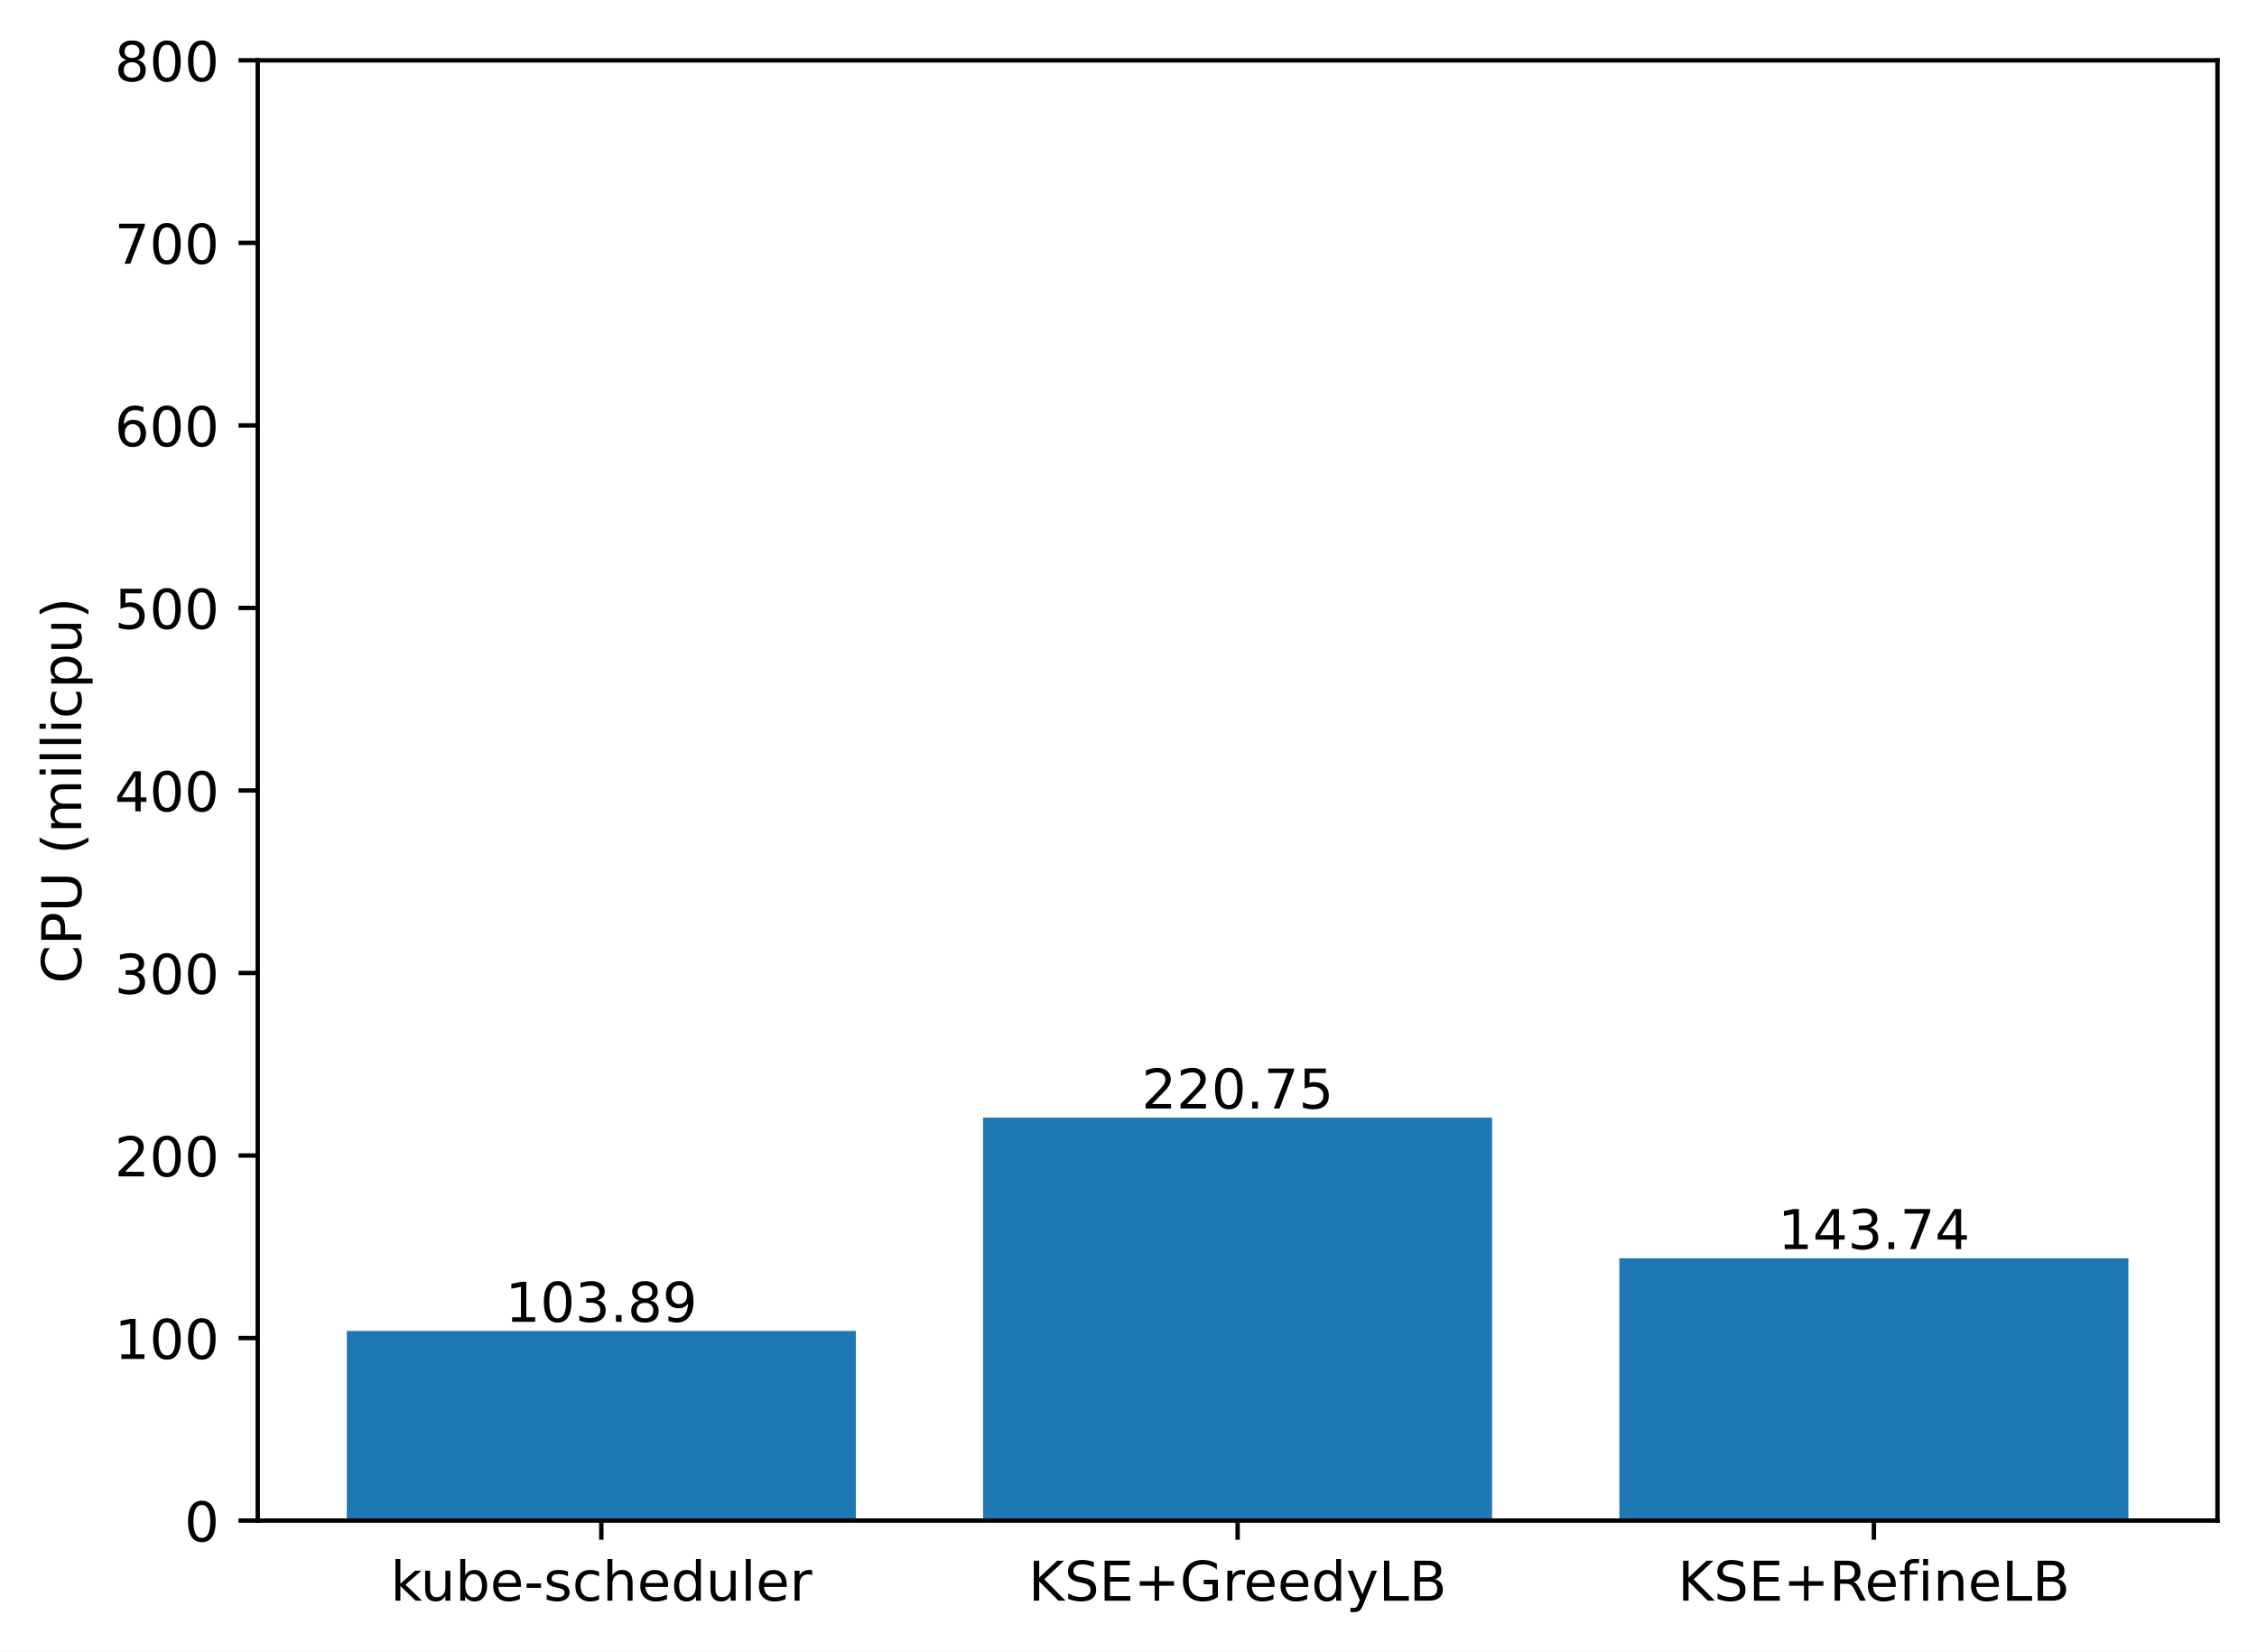
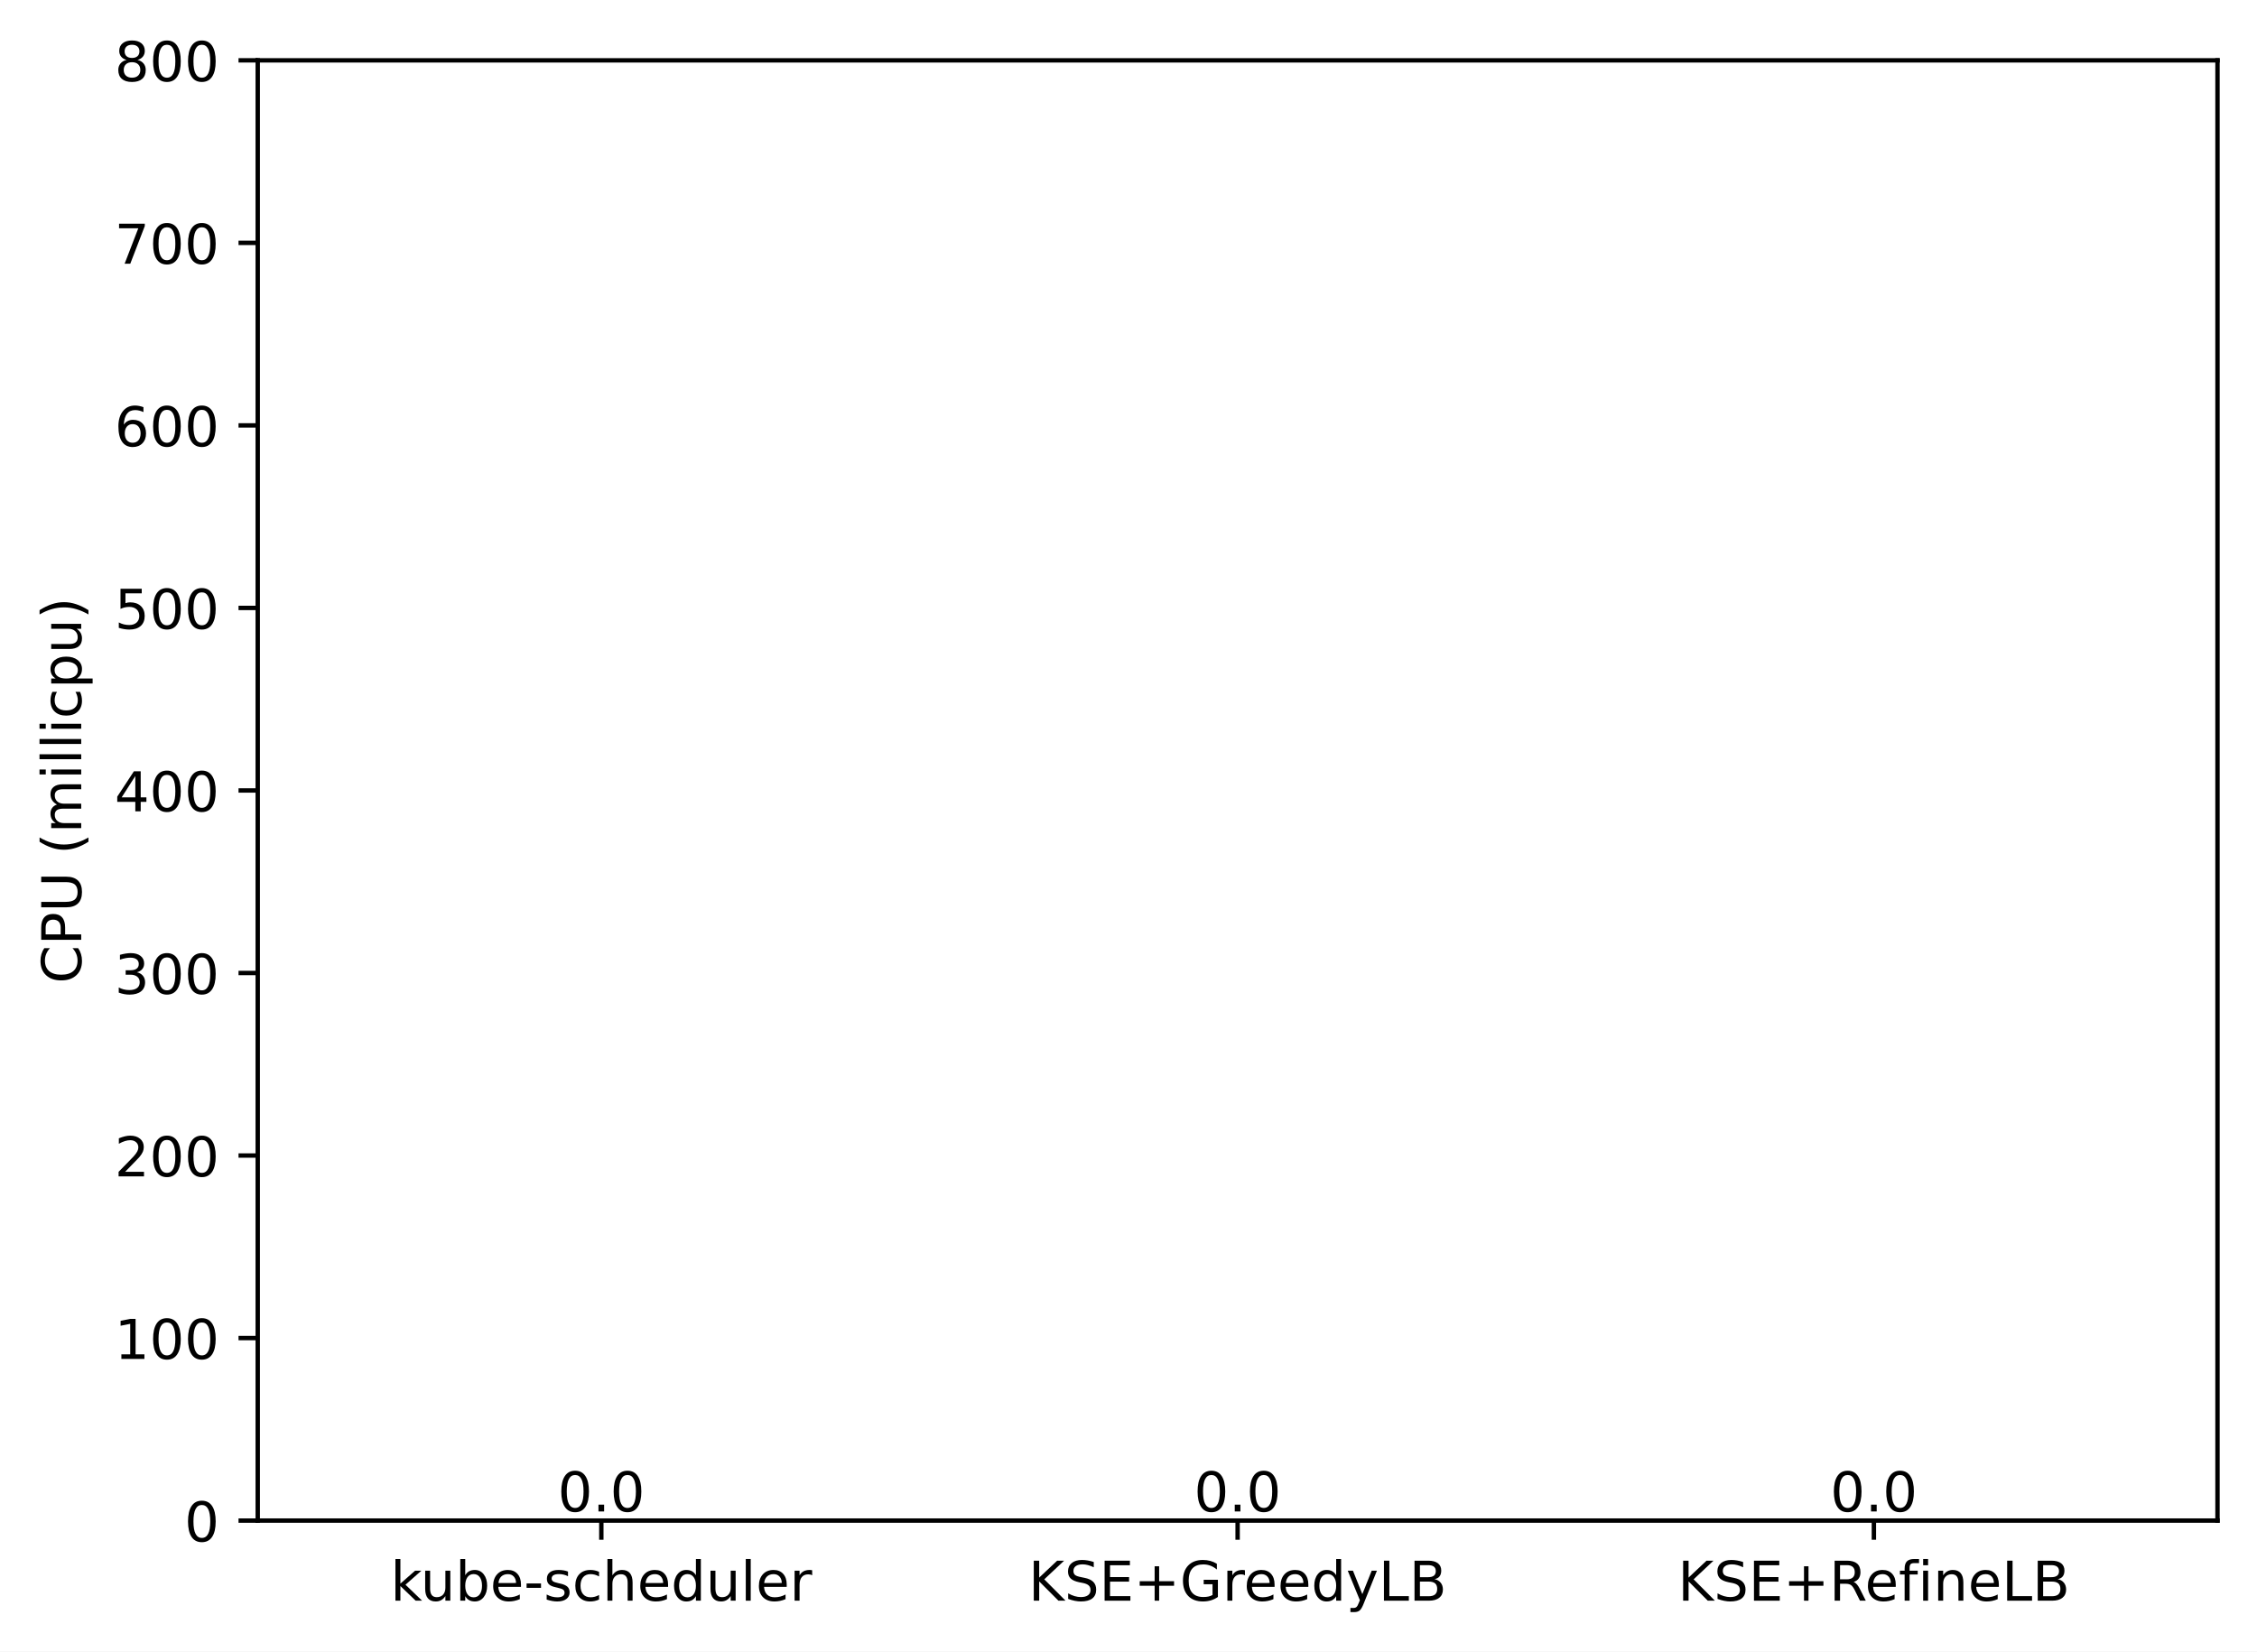
<svg xmlns="http://www.w3.org/2000/svg" xmlns:xlink="http://www.w3.org/1999/xlink" width="411.286pt" height="300.989pt" viewBox="0 0 411.286 300.989" version="1.1">
  <defs>
    <style type="text/css">*{stroke-linejoin: round; stroke-linecap: butt}</style>
  </defs>
  <g id="figure_1">
    <g id="patch_1">
      <path d="M 0 300.989  L 411.286 300.989  L 411.286 0  L 0 0  z " style="fill: #ffffff" />
    </g>
    <g id="axes_1">
      <g id="patch_2">
        <path d="M 46.966 277.111  L 404.086 277.111  L 404.086 10.999  L 46.966 10.999  z " style="fill: #ffffff" />
      </g>
      <g id="patch_3">
-         <path d="M 63.198 277.111  L 155.957 277.111  L 155.957 242.553  L 63.198 242.553  z " clip-path="url(#pc2a909dfbc)" style="fill: #1f77b4" />
+         <path d="M 63.198 277.111  L 155.957 277.111  L 155.957 277.111  L 63.198 277.111  z " clip-path="url(#p1052385d4e)" style="fill: #1f77b4" />
      </g>
      <g id="patch_4">
-         <path d="M 179.146 277.111  L 271.905 277.111  L 271.905 203.681  L 179.146 203.681  z " clip-path="url(#pc2a909dfbc)" style="fill: #1f77b4" />
+         <path d="M 179.146 277.111  L 271.905 277.111  L 271.905 277.111  L 179.146 277.111  z " clip-path="url(#p1052385d4e)" style="fill: #1f77b4" />
      </g>
      <g id="patch_5">
-         <path d="M 295.094 277.111  L 387.853 277.111  L 387.853 229.298  L 295.094 229.298  z " clip-path="url(#pc2a909dfbc)" style="fill: #1f77b4" />
+         <path d="M 295.094 277.111  L 387.853 277.111  L 387.853 277.111  L 295.094 277.111  z " clip-path="url(#p1052385d4e)" style="fill: #1f77b4" />
      </g>
      <g id="matplotlib.axis_1">
        <g id="xtick_1">
          <g id="line2d_1">
            <defs>
-               <path id="mcacd83e7ea" d="M 0 0  L 0 3.5  " style="stroke: #000000; stroke-width: 0.8" />
+               <path id="mda3d492d5d" d="M 0 0  L 0 3.5  " style="stroke: #000000; stroke-width: 0.8" />
            </defs>
            <g>
-               <use xlink:href="#mcacd83e7ea" x="109.578" y="277.111" style="stroke: #000000; stroke-width: 0.8" />
+               <use xlink:href="#mda3d492d5d" x="109.578" y="277.111" style="stroke: #000000; stroke-width: 0.8" />
            </g>
          </g>
          <g id="text_1">
            <g transform="translate(71.15179 291.7097)scale(0.1 -0.1)">
              <defs>
                <path id="DejaVuSans-6b" d="M 581 4863  L 1159 4863  L 1159 1991  L 2875 3500  L 3609 3500  L 1753 1863  L 3688 0  L 2938 0  L 1159 1709  L 1159 0  L 581 0  L 581 4863  z " transform="scale(0.015625)" />
                <path id="DejaVuSans-75" d="M 544 1381  L 544 3500  L 1119 3500  L 1119 1403  Q 1119 906 1312 657  Q 1506 409 1894 409  Q 2359 409 2629 706  Q 2900 1003 2900 1516  L 2900 3500  L 3475 3500  L 3475 0  L 2900 0  L 2900 538  Q 2691 219 2414 64  Q 2138 -91 1772 -91  Q 1169 -91 856 284  Q 544 659 544 1381  z M 1991 3584  L 1991 3584  z " transform="scale(0.015625)" />
                <path id="DejaVuSans-62" d="M 3116 1747  Q 3116 2381 2855 2742  Q 2594 3103 2138 3103  Q 1681 3103 1420 2742  Q 1159 2381 1159 1747  Q 1159 1113 1420 752  Q 1681 391 2138 391  Q 2594 391 2855 752  Q 3116 1113 3116 1747  z M 1159 2969  Q 1341 3281 1617 3432  Q 1894 3584 2278 3584  Q 2916 3584 3314 3078  Q 3713 2572 3713 1747  Q 3713 922 3314 415  Q 2916 -91 2278 -91  Q 1894 -91 1617 61  Q 1341 213 1159 525  L 1159 0  L 581 0  L 581 4863  L 1159 4863  L 1159 2969  z " transform="scale(0.015625)" />
                <path id="DejaVuSans-65" d="M 3597 1894  L 3597 1613  L 953 1613  Q 991 1019 1311 708  Q 1631 397 2203 397  Q 2534 397 2845 478  Q 3156 559 3463 722  L 3463 178  Q 3153 47 2828 -22  Q 2503 -91 2169 -91  Q 1331 -91 842 396  Q 353 884 353 1716  Q 353 2575 817 3079  Q 1281 3584 2069 3584  Q 2775 3584 3186 3129  Q 3597 2675 3597 1894  z M 3022 2063  Q 3016 2534 2758 2815  Q 2500 3097 2075 3097  Q 1594 3097 1305 2825  Q 1016 2553 972 2059  L 3022 2063  z " transform="scale(0.015625)" />
                <path id="DejaVuSans-2d" d="M 313 2009  L 1997 2009  L 1997 1497  L 313 1497  L 313 2009  z " transform="scale(0.015625)" />
                <path id="DejaVuSans-73" d="M 2834 3397  L 2834 2853  Q 2591 2978 2328 3040  Q 2066 3103 1784 3103  Q 1356 3103 1142 2972  Q 928 2841 928 2578  Q 928 2378 1081 2264  Q 1234 2150 1697 2047  L 1894 2003  Q 2506 1872 2764 1633  Q 3022 1394 3022 966  Q 3022 478 2636 193  Q 2250 -91 1575 -91  Q 1294 -91 989 -36  Q 684 19 347 128  L 347 722  Q 666 556 975 473  Q 1284 391 1588 391  Q 1994 391 2212 530  Q 2431 669 2431 922  Q 2431 1156 2273 1281  Q 2116 1406 1581 1522  L 1381 1569  Q 847 1681 609 1914  Q 372 2147 372 2553  Q 372 3047 722 3315  Q 1072 3584 1716 3584  Q 2034 3584 2315 3537  Q 2597 3491 2834 3397  z " transform="scale(0.015625)" />
                <path id="DejaVuSans-63" d="M 3122 3366  L 3122 2828  Q 2878 2963 2633 3030  Q 2388 3097 2138 3097  Q 1578 3097 1268 2742  Q 959 2388 959 1747  Q 959 1106 1268 751  Q 1578 397 2138 397  Q 2388 397 2633 464  Q 2878 531 3122 666  L 3122 134  Q 2881 22 2623 -34  Q 2366 -91 2075 -91  Q 1284 -91 818 406  Q 353 903 353 1747  Q 353 2603 823 3093  Q 1294 3584 2113 3584  Q 2378 3584 2631 3529  Q 2884 3475 3122 3366  z " transform="scale(0.015625)" />
                <path id="DejaVuSans-68" d="M 3513 2113  L 3513 0  L 2938 0  L 2938 2094  Q 2938 2591 2744 2837  Q 2550 3084 2163 3084  Q 1697 3084 1428 2787  Q 1159 2491 1159 1978  L 1159 0  L 581 0  L 581 4863  L 1159 4863  L 1159 2956  Q 1366 3272 1645 3428  Q 1925 3584 2291 3584  Q 2894 3584 3203 3211  Q 3513 2838 3513 2113  z " transform="scale(0.015625)" />
                <path id="DejaVuSans-64" d="M 2906 2969  L 2906 4863  L 3481 4863  L 3481 0  L 2906 0  L 2906 525  Q 2725 213 2448 61  Q 2172 -91 1784 -91  Q 1150 -91 751 415  Q 353 922 353 1747  Q 353 2572 751 3078  Q 1150 3584 1784 3584  Q 2172 3584 2448 3432  Q 2725 3281 2906 2969  z M 947 1747  Q 947 1113 1208 752  Q 1469 391 1925 391  Q 2381 391 2643 752  Q 2906 1113 2906 1747  Q 2906 2381 2643 2742  Q 2381 3103 1925 3103  Q 1469 3103 1208 2742  Q 947 2381 947 1747  z " transform="scale(0.015625)" />
                <path id="DejaVuSans-6c" d="M 603 4863  L 1178 4863  L 1178 0  L 603 0  L 603 4863  z " transform="scale(0.015625)" />
                <path id="DejaVuSans-72" d="M 2631 2963  Q 2534 3019 2420 3045  Q 2306 3072 2169 3072  Q 1681 3072 1420 2755  Q 1159 2438 1159 1844  L 1159 0  L 581 0  L 581 3500  L 1159 3500  L 1159 2956  Q 1341 3275 1631 3429  Q 1922 3584 2338 3584  Q 2397 3584 2469 3576  Q 2541 3569 2628 3553  L 2631 2963  z " transform="scale(0.015625)" />
              </defs>
              <use xlink:href="#DejaVuSans-6b" />
              <use xlink:href="#DejaVuSans-75" x="54.785" />
              <use xlink:href="#DejaVuSans-62" x="118.164" />
              <use xlink:href="#DejaVuSans-65" x="181.641" />
              <use xlink:href="#DejaVuSans-2d" x="243.164" />
              <use xlink:href="#DejaVuSans-73" x="279.248" />
              <use xlink:href="#DejaVuSans-63" x="331.348" />
              <use xlink:href="#DejaVuSans-68" x="386.328" />
              <use xlink:href="#DejaVuSans-65" x="449.707" />
              <use xlink:href="#DejaVuSans-64" x="511.23" />
              <use xlink:href="#DejaVuSans-75" x="574.707" />
              <use xlink:href="#DejaVuSans-6c" x="638.086" />
              <use xlink:href="#DejaVuSans-65" x="665.869" />
              <use xlink:href="#DejaVuSans-72" x="727.393" />
            </g>
          </g>
        </g>
        <g id="xtick_2">
          <g id="line2d_2">
            <g>
-               <use xlink:href="#mcacd83e7ea" x="225.526" y="277.111" style="stroke: #000000; stroke-width: 0.8" />
+               <use xlink:href="#mda3d492d5d" x="225.526" y="277.111" style="stroke: #000000; stroke-width: 0.8" />
            </g>
          </g>
          <g id="text_2">
            <g transform="translate(187.403 291.7097)scale(0.1 -0.1)">
              <defs>
                <path id="DejaVuSans-4b" d="M 628 4666  L 1259 4666  L 1259 2694  L 3353 4666  L 4166 4666  L 1850 2491  L 4331 0  L 3500 0  L 1259 2247  L 1259 0  L 628 0  L 628 4666  z " transform="scale(0.015625)" />
                <path id="DejaVuSans-53" d="M 3425 4513  L 3425 3897  Q 3066 4069 2747 4153  Q 2428 4238 2131 4238  Q 1616 4238 1336 4038  Q 1056 3838 1056 3469  Q 1056 3159 1242 3001  Q 1428 2844 1947 2747  L 2328 2669  Q 3034 2534 3370 2195  Q 3706 1856 3706 1288  Q 3706 609 3251 259  Q 2797 -91 1919 -91  Q 1588 -91 1214 -16  Q 841 59 441 206  L 441 856  Q 825 641 1194 531  Q 1563 422 1919 422  Q 2459 422 2753 634  Q 3047 847 3047 1241  Q 3047 1584 2836 1778  Q 2625 1972 2144 2069  L 1759 2144  Q 1053 2284 737 2584  Q 422 2884 422 3419  Q 422 4038 858 4394  Q 1294 4750 2059 4750  Q 2388 4750 2728 4690  Q 3069 4631 3425 4513  z " transform="scale(0.015625)" />
                <path id="DejaVuSans-45" d="M 628 4666  L 3578 4666  L 3578 4134  L 1259 4134  L 1259 2753  L 3481 2753  L 3481 2222  L 1259 2222  L 1259 531  L 3634 531  L 3634 0  L 628 0  L 628 4666  z " transform="scale(0.015625)" />
                <path id="DejaVuSans-2b" d="M 2944 4013  L 2944 2272  L 4684 2272  L 4684 1741  L 2944 1741  L 2944 0  L 2419 0  L 2419 1741  L 678 1741  L 678 2272  L 2419 2272  L 2419 4013  L 2944 4013  z " transform="scale(0.015625)" />
                <path id="DejaVuSans-47" d="M 3809 666  L 3809 1919  L 2778 1919  L 2778 2438  L 4434 2438  L 4434 434  Q 4069 175 3628 42  Q 3188 -91 2688 -91  Q 1594 -91 976 548  Q 359 1188 359 2328  Q 359 3472 976 4111  Q 1594 4750 2688 4750  Q 3144 4750 3555 4637  Q 3966 4525 4313 4306  L 4313 3634  Q 3963 3931 3569 4081  Q 3175 4231 2741 4231  Q 1884 4231 1454 3753  Q 1025 3275 1025 2328  Q 1025 1384 1454 906  Q 1884 428 2741 428  Q 3075 428 3337 486  Q 3600 544 3809 666  z " transform="scale(0.015625)" />
                <path id="DejaVuSans-79" d="M 2059 -325  Q 1816 -950 1584 -1140  Q 1353 -1331 966 -1331  L 506 -1331  L 506 -850  L 844 -850  Q 1081 -850 1212 -737  Q 1344 -625 1503 -206  L 1606 56  L 191 3500  L 800 3500  L 1894 763  L 2988 3500  L 3597 3500  L 2059 -325  z " transform="scale(0.015625)" />
                <path id="DejaVuSans-4c" d="M 628 4666  L 1259 4666  L 1259 531  L 3531 531  L 3531 0  L 628 0  L 628 4666  z " transform="scale(0.015625)" />
                <path id="DejaVuSans-42" d="M 1259 2228  L 1259 519  L 2272 519  Q 2781 519 3026 730  Q 3272 941 3272 1375  Q 3272 1813 3026 2020  Q 2781 2228 2272 2228  L 1259 2228  z M 1259 4147  L 1259 2741  L 2194 2741  Q 2656 2741 2882 2914  Q 3109 3088 3109 3444  Q 3109 3797 2882 3972  Q 2656 4147 2194 4147  L 1259 4147  z M 628 4666  L 2241 4666  Q 2963 4666 3353 4366  Q 3744 4066 3744 3513  Q 3744 3084 3544 2831  Q 3344 2578 2956 2516  Q 3422 2416 3680 2098  Q 3938 1781 3938 1306  Q 3938 681 3513 340  Q 3088 0 2303 0  L 628 0  L 628 4666  z " transform="scale(0.015625)" />
              </defs>
              <use xlink:href="#DejaVuSans-4b" />
              <use xlink:href="#DejaVuSans-53" x="65.576" />
              <use xlink:href="#DejaVuSans-45" x="129.053" />
              <use xlink:href="#DejaVuSans-2b" x="192.236" />
              <use xlink:href="#DejaVuSans-47" x="276.025" />
              <use xlink:href="#DejaVuSans-72" x="353.516" />
              <use xlink:href="#DejaVuSans-65" x="392.379" />
              <use xlink:href="#DejaVuSans-65" x="453.902" />
              <use xlink:href="#DejaVuSans-64" x="515.426" />
              <use xlink:href="#DejaVuSans-79" x="578.902" />
              <use xlink:href="#DejaVuSans-4c" x="638.082" />
              <use xlink:href="#DejaVuSans-42" x="693.795" />
            </g>
          </g>
        </g>
        <g id="xtick_3">
          <g id="line2d_3">
            <g>
-               <use xlink:href="#mcacd83e7ea" x="341.474" y="277.111" style="stroke: #000000; stroke-width: 0.8" />
+               <use xlink:href="#mda3d492d5d" x="341.474" y="277.111" style="stroke: #000000; stroke-width: 0.8" />
            </g>
          </g>
          <g id="text_3">
            <g transform="translate(305.7346 291.7097)scale(0.1 -0.1)">
              <defs>
                <path id="DejaVuSans-52" d="M 2841 2188  Q 3044 2119 3236 1894  Q 3428 1669 3622 1275  L 4263 0  L 3584 0  L 2988 1197  Q 2756 1666 2539 1819  Q 2322 1972 1947 1972  L 1259 1972  L 1259 0  L 628 0  L 628 4666  L 2053 4666  Q 2853 4666 3247 4331  Q 3641 3997 3641 3322  Q 3641 2881 3436 2590  Q 3231 2300 2841 2188  z M 1259 4147  L 1259 2491  L 2053 2491  Q 2509 2491 2742 2702  Q 2975 2913 2975 3322  Q 2975 3731 2742 3939  Q 2509 4147 2053 4147  L 1259 4147  z " transform="scale(0.015625)" />
                <path id="DejaVuSans-66" d="M 2375 4863  L 2375 4384  L 1825 4384  Q 1516 4384 1395 4259  Q 1275 4134 1275 3809  L 1275 3500  L 2222 3500  L 2222 3053  L 1275 3053  L 1275 0  L 697 0  L 697 3053  L 147 3053  L 147 3500  L 697 3500  L 697 3744  Q 697 4328 969 4595  Q 1241 4863 1831 4863  L 2375 4863  z " transform="scale(0.015625)" />
                <path id="DejaVuSans-69" d="M 603 3500  L 1178 3500  L 1178 0  L 603 0  L 603 3500  z M 603 4863  L 1178 4863  L 1178 4134  L 603 4134  L 603 4863  z " transform="scale(0.015625)" />
                <path id="DejaVuSans-6e" d="M 3513 2113  L 3513 0  L 2938 0  L 2938 2094  Q 2938 2591 2744 2837  Q 2550 3084 2163 3084  Q 1697 3084 1428 2787  Q 1159 2491 1159 1978  L 1159 0  L 581 0  L 581 3500  L 1159 3500  L 1159 2956  Q 1366 3272 1645 3428  Q 1925 3584 2291 3584  Q 2894 3584 3203 3211  Q 3513 2838 3513 2113  z " transform="scale(0.015625)" />
              </defs>
              <use xlink:href="#DejaVuSans-4b" />
              <use xlink:href="#DejaVuSans-53" x="65.576" />
              <use xlink:href="#DejaVuSans-45" x="129.053" />
              <use xlink:href="#DejaVuSans-2b" x="192.236" />
              <use xlink:href="#DejaVuSans-52" x="276.025" />
              <use xlink:href="#DejaVuSans-65" x="341.008" />
              <use xlink:href="#DejaVuSans-66" x="402.531" />
              <use xlink:href="#DejaVuSans-69" x="437.736" />
              <use xlink:href="#DejaVuSans-6e" x="465.52" />
              <use xlink:href="#DejaVuSans-65" x="528.898" />
              <use xlink:href="#DejaVuSans-4c" x="590.422" />
              <use xlink:href="#DejaVuSans-42" x="646.135" />
            </g>
          </g>
        </g>
      </g>
      <g id="matplotlib.axis_2">
        <g id="ytick_1">
          <g id="line2d_4">
            <defs>
-               <path id="m5cc77711ad" d="M 0 0  L -3.5 0  " style="stroke: #000000; stroke-width: 0.8" />
+               <path id="m52fabab073" d="M 0 0  L -3.5 0  " style="stroke: #000000; stroke-width: 0.8" />
            </defs>
            <g>
-               <use xlink:href="#m5cc77711ad" x="46.966" y="277.111" style="stroke: #000000; stroke-width: 0.8" />
+               <use xlink:href="#m52fabab073" x="46.966" y="277.111" style="stroke: #000000; stroke-width: 0.8" />
            </g>
          </g>
          <g id="text_4">
            <g transform="translate(33.60312 280.9104)scale(0.1 -0.1)">
              <defs>
                <path id="DejaVuSans-30" d="M 2034 4250  Q 1547 4250 1301 3770  Q 1056 3291 1056 2328  Q 1056 1369 1301 889  Q 1547 409 2034 409  Q 2525 409 2770 889  Q 3016 1369 3016 2328  Q 3016 3291 2770 3770  Q 2525 4250 2034 4250  z M 2034 4750  Q 2819 4750 3233 4129  Q 3647 3509 3647 2328  Q 3647 1150 3233 529  Q 2819 -91 2034 -91  Q 1250 -91 836 529  Q 422 1150 422 2328  Q 422 3509 836 4129  Q 1250 4750 2034 4750  z " transform="scale(0.015625)" />
              </defs>
              <use xlink:href="#DejaVuSans-30" />
            </g>
          </g>
        </g>
        <g id="ytick_2">
          <g id="line2d_5">
            <g>
-               <use xlink:href="#m5cc77711ad" x="46.966" y="243.847" style="stroke: #000000; stroke-width: 0.8" />
+               <use xlink:href="#m52fabab073" x="46.966" y="243.847" style="stroke: #000000; stroke-width: 0.8" />
            </g>
          </g>
          <g id="text_5">
            <g transform="translate(20.87813 247.6464)scale(0.1 -0.1)">
              <defs>
                <path id="DejaVuSans-31" d="M 794 531  L 1825 531  L 1825 4091  L 703 3866  L 703 4441  L 1819 4666  L 2450 4666  L 2450 531  L 3481 531  L 3481 0  L 794 0  L 794 531  z " transform="scale(0.015625)" />
              </defs>
              <use xlink:href="#DejaVuSans-31" />
              <use xlink:href="#DejaVuSans-30" x="63.623" />
              <use xlink:href="#DejaVuSans-30" x="127.246" />
            </g>
          </g>
        </g>
        <g id="ytick_3">
          <g id="line2d_6">
            <g>
-               <use xlink:href="#m5cc77711ad" x="46.966" y="210.583" style="stroke: #000000; stroke-width: 0.8" />
+               <use xlink:href="#m52fabab073" x="46.966" y="210.583" style="stroke: #000000; stroke-width: 0.8" />
            </g>
          </g>
          <g id="text_6">
            <g transform="translate(20.87813 214.3824)scale(0.1 -0.1)">
              <defs>
                <path id="DejaVuSans-32" d="M 1228 531  L 3431 531  L 3431 0  L 469 0  L 469 531  Q 828 903 1448 1529  Q 2069 2156 2228 2338  Q 2531 2678 2651 2914  Q 2772 3150 2772 3378  Q 2772 3750 2511 3984  Q 2250 4219 1831 4219  Q 1534 4219 1204 4116  Q 875 4013 500 3803  L 500 4441  Q 881 4594 1212 4672  Q 1544 4750 1819 4750  Q 2544 4750 2975 4387  Q 3406 4025 3406 3419  Q 3406 3131 3298 2873  Q 3191 2616 2906 2266  Q 2828 2175 2409 1742  Q 1991 1309 1228 531  z " transform="scale(0.015625)" />
              </defs>
              <use xlink:href="#DejaVuSans-32" />
              <use xlink:href="#DejaVuSans-30" x="63.623" />
              <use xlink:href="#DejaVuSans-30" x="127.246" />
            </g>
          </g>
        </g>
        <g id="ytick_4">
          <g id="line2d_7">
            <g>
-               <use xlink:href="#m5cc77711ad" x="46.966" y="177.319" style="stroke: #000000; stroke-width: 0.8" />
+               <use xlink:href="#m52fabab073" x="46.966" y="177.319" style="stroke: #000000; stroke-width: 0.8" />
            </g>
          </g>
          <g id="text_7">
            <g transform="translate(20.87813 181.1184)scale(0.1 -0.1)">
              <defs>
                <path id="DejaVuSans-33" d="M 2597 2516  Q 3050 2419 3304 2112  Q 3559 1806 3559 1356  Q 3559 666 3084 287  Q 2609 -91 1734 -91  Q 1441 -91 1130 -33  Q 819 25 488 141  L 488 750  Q 750 597 1062 519  Q 1375 441 1716 441  Q 2309 441 2620 675  Q 2931 909 2931 1356  Q 2931 1769 2642 2001  Q 2353 2234 1838 2234  L 1294 2234  L 1294 2753  L 1863 2753  Q 2328 2753 2575 2939  Q 2822 3125 2822 3475  Q 2822 3834 2567 4026  Q 2313 4219 1838 4219  Q 1578 4219 1281 4162  Q 984 4106 628 3988  L 628 4550  Q 988 4650 1302 4700  Q 1616 4750 1894 4750  Q 2613 4750 3031 4423  Q 3450 4097 3450 3541  Q 3450 3153 3228 2886  Q 3006 2619 2597 2516  z " transform="scale(0.015625)" />
              </defs>
              <use xlink:href="#DejaVuSans-33" />
              <use xlink:href="#DejaVuSans-30" x="63.623" />
              <use xlink:href="#DejaVuSans-30" x="127.246" />
            </g>
          </g>
        </g>
        <g id="ytick_5">
          <g id="line2d_8">
            <g>
-               <use xlink:href="#m5cc77711ad" x="46.966" y="144.055" style="stroke: #000000; stroke-width: 0.8" />
+               <use xlink:href="#m52fabab073" x="46.966" y="144.055" style="stroke: #000000; stroke-width: 0.8" />
            </g>
          </g>
          <g id="text_8">
            <g transform="translate(20.87813 147.8544)scale(0.1 -0.1)">
              <defs>
                <path id="DejaVuSans-34" d="M 2419 4116  L 825 1625  L 2419 1625  L 2419 4116  z M 2253 4666  L 3047 4666  L 3047 1625  L 3713 1625  L 3713 1100  L 3047 1100  L 3047 0  L 2419 0  L 2419 1100  L 313 1100  L 313 1709  L 2253 4666  z " transform="scale(0.015625)" />
              </defs>
              <use xlink:href="#DejaVuSans-34" />
              <use xlink:href="#DejaVuSans-30" x="63.623" />
              <use xlink:href="#DejaVuSans-30" x="127.246" />
            </g>
          </g>
        </g>
        <g id="ytick_6">
          <g id="line2d_9">
            <g>
-               <use xlink:href="#m5cc77711ad" x="46.966" y="110.791" style="stroke: #000000; stroke-width: 0.8" />
+               <use xlink:href="#m52fabab073" x="46.966" y="110.791" style="stroke: #000000; stroke-width: 0.8" />
            </g>
          </g>
          <g id="text_9">
            <g transform="translate(20.87813 114.5904)scale(0.1 -0.1)">
              <defs>
                <path id="DejaVuSans-35" d="M 691 4666  L 3169 4666  L 3169 4134  L 1269 4134  L 1269 2991  Q 1406 3038 1543 3061  Q 1681 3084 1819 3084  Q 2600 3084 3056 2656  Q 3513 2228 3513 1497  Q 3513 744 3044 326  Q 2575 -91 1722 -91  Q 1428 -91 1123 -41  Q 819 9 494 109  L 494 744  Q 775 591 1075 516  Q 1375 441 1709 441  Q 2250 441 2565 725  Q 2881 1009 2881 1497  Q 2881 1984 2565 2268  Q 2250 2553 1709 2553  Q 1456 2553 1204 2497  Q 953 2441 691 2322  L 691 4666  z " transform="scale(0.015625)" />
              </defs>
              <use xlink:href="#DejaVuSans-35" />
              <use xlink:href="#DejaVuSans-30" x="63.623" />
              <use xlink:href="#DejaVuSans-30" x="127.246" />
            </g>
          </g>
        </g>
        <g id="ytick_7">
          <g id="line2d_10">
            <g>
-               <use xlink:href="#m5cc77711ad" x="46.966" y="77.527" style="stroke: #000000; stroke-width: 0.8" />
+               <use xlink:href="#m52fabab073" x="46.966" y="77.527" style="stroke: #000000; stroke-width: 0.8" />
            </g>
          </g>
          <g id="text_10">
            <g transform="translate(20.87813 81.32644)scale(0.1 -0.1)">
              <defs>
                <path id="DejaVuSans-36" d="M 2113 2584  Q 1688 2584 1439 2293  Q 1191 2003 1191 1497  Q 1191 994 1439 701  Q 1688 409 2113 409  Q 2538 409 2786 701  Q 3034 994 3034 1497  Q 3034 2003 2786 2293  Q 2538 2584 2113 2584  z M 3366 4563  L 3366 3988  Q 3128 4100 2886 4159  Q 2644 4219 2406 4219  Q 1781 4219 1451 3797  Q 1122 3375 1075 2522  Q 1259 2794 1537 2939  Q 1816 3084 2150 3084  Q 2853 3084 3261 2657  Q 3669 2231 3669 1497  Q 3669 778 3244 343  Q 2819 -91 2113 -91  Q 1303 -91 875 529  Q 447 1150 447 2328  Q 447 3434 972 4092  Q 1497 4750 2381 4750  Q 2619 4750 2861 4703  Q 3103 4656 3366 4563  z " transform="scale(0.015625)" />
              </defs>
              <use xlink:href="#DejaVuSans-36" />
              <use xlink:href="#DejaVuSans-30" x="63.623" />
              <use xlink:href="#DejaVuSans-30" x="127.246" />
            </g>
          </g>
        </g>
        <g id="ytick_8">
          <g id="line2d_11">
            <g>
-               <use xlink:href="#m5cc77711ad" x="46.966" y="44.263" style="stroke: #000000; stroke-width: 0.8" />
+               <use xlink:href="#m52fabab073" x="46.966" y="44.263" style="stroke: #000000; stroke-width: 0.8" />
            </g>
          </g>
          <g id="text_11">
            <g transform="translate(20.87813 48.06244)scale(0.1 -0.1)">
              <defs>
                <path id="DejaVuSans-37" d="M 525 4666  L 3525 4666  L 3525 4397  L 1831 0  L 1172 0  L 2766 4134  L 525 4134  L 525 4666  z " transform="scale(0.015625)" />
              </defs>
              <use xlink:href="#DejaVuSans-37" />
              <use xlink:href="#DejaVuSans-30" x="63.623" />
              <use xlink:href="#DejaVuSans-30" x="127.246" />
            </g>
          </g>
        </g>
        <g id="ytick_9">
          <g id="line2d_12">
            <g>
-               <use xlink:href="#m5cc77711ad" x="46.966" y="10.999" style="stroke: #000000; stroke-width: 0.8" />
+               <use xlink:href="#m52fabab073" x="46.966" y="10.999" style="stroke: #000000; stroke-width: 0.8" />
            </g>
          </g>
          <g id="text_12">
            <g transform="translate(20.87813 14.79844)scale(0.1 -0.1)">
              <defs>
                <path id="DejaVuSans-38" d="M 2034 2216  Q 1584 2216 1326 1975  Q 1069 1734 1069 1313  Q 1069 891 1326 650  Q 1584 409 2034 409  Q 2484 409 2743 651  Q 3003 894 3003 1313  Q 3003 1734 2745 1975  Q 2488 2216 2034 2216  z M 1403 2484  Q 997 2584 770 2862  Q 544 3141 544 3541  Q 544 4100 942 4425  Q 1341 4750 2034 4750  Q 2731 4750 3128 4425  Q 3525 4100 3525 3541  Q 3525 3141 3298 2862  Q 3072 2584 2669 2484  Q 3125 2378 3379 2068  Q 3634 1759 3634 1313  Q 3634 634 3220 271  Q 2806 -91 2034 -91  Q 1263 -91 848 271  Q 434 634 434 1313  Q 434 1759 690 2068  Q 947 2378 1403 2484  z M 1172 3481  Q 1172 3119 1398 2916  Q 1625 2713 2034 2713  Q 2441 2713 2670 2916  Q 2900 3119 2900 3481  Q 2900 3844 2670 4047  Q 2441 4250 2034 4250  Q 1625 4250 1398 4047  Q 1172 3844 1172 3481  z " transform="scale(0.015625)" />
              </defs>
              <use xlink:href="#DejaVuSans-38" />
              <use xlink:href="#DejaVuSans-30" x="63.623" />
              <use xlink:href="#DejaVuSans-30" x="127.246" />
            </g>
          </g>
        </g>
        <g id="text_13">
          <g transform="translate(14.79844 179.2302)rotate(-90)scale(0.1 -0.1)">
            <defs>
              <path id="DejaVuSans-43" d="M 4122 4306  L 4122 3641  Q 3803 3938 3442 4084  Q 3081 4231 2675 4231  Q 1875 4231 1450 3742  Q 1025 3253 1025 2328  Q 1025 1406 1450 917  Q 1875 428 2675 428  Q 3081 428 3442 575  Q 3803 722 4122 1019  L 4122 359  Q 3791 134 3420 21  Q 3050 -91 2638 -91  Q 1578 -91 968 557  Q 359 1206 359 2328  Q 359 3453 968 4101  Q 1578 4750 2638 4750  Q 3056 4750 3426 4639  Q 3797 4528 4122 4306  z " transform="scale(0.015625)" />
              <path id="DejaVuSans-50" d="M 1259 4147  L 1259 2394  L 2053 2394  Q 2494 2394 2734 2622  Q 2975 2850 2975 3272  Q 2975 3691 2734 3919  Q 2494 4147 2053 4147  L 1259 4147  z M 628 4666  L 2053 4666  Q 2838 4666 3239 4311  Q 3641 3956 3641 3272  Q 3641 2581 3239 2228  Q 2838 1875 2053 1875  L 1259 1875  L 1259 0  L 628 0  L 628 4666  z " transform="scale(0.015625)" />
              <path id="DejaVuSans-55" d="M 556 4666  L 1191 4666  L 1191 1831  Q 1191 1081 1462 751  Q 1734 422 2344 422  Q 2950 422 3222 751  Q 3494 1081 3494 1831  L 3494 4666  L 4128 4666  L 4128 1753  Q 4128 841 3676 375  Q 3225 -91 2344 -91  Q 1459 -91 1007 375  Q 556 841 556 1753  L 556 4666  z " transform="scale(0.015625)" />
              <path id="DejaVuSans-20" transform="scale(0.015625)" />
              <path id="DejaVuSans-28" d="M 1984 4856  Q 1566 4138 1362 3434  Q 1159 2731 1159 2009  Q 1159 1288 1364 580  Q 1569 -128 1984 -844  L 1484 -844  Q 1016 -109 783 600  Q 550 1309 550 2009  Q 550 2706 781 3412  Q 1013 4119 1484 4856  L 1984 4856  z " transform="scale(0.015625)" />
              <path id="DejaVuSans-6d" d="M 3328 2828  Q 3544 3216 3844 3400  Q 4144 3584 4550 3584  Q 5097 3584 5394 3201  Q 5691 2819 5691 2113  L 5691 0  L 5113 0  L 5113 2094  Q 5113 2597 4934 2840  Q 4756 3084 4391 3084  Q 3944 3084 3684 2787  Q 3425 2491 3425 1978  L 3425 0  L 2847 0  L 2847 2094  Q 2847 2600 2669 2842  Q 2491 3084 2119 3084  Q 1678 3084 1418 2786  Q 1159 2488 1159 1978  L 1159 0  L 581 0  L 581 3500  L 1159 3500  L 1159 2956  Q 1356 3278 1631 3431  Q 1906 3584 2284 3584  Q 2666 3584 2933 3390  Q 3200 3197 3328 2828  z " transform="scale(0.015625)" />
              <path id="DejaVuSans-70" d="M 1159 525  L 1159 -1331  L 581 -1331  L 581 3500  L 1159 3500  L 1159 2969  Q 1341 3281 1617 3432  Q 1894 3584 2278 3584  Q 2916 3584 3314 3078  Q 3713 2572 3713 1747  Q 3713 922 3314 415  Q 2916 -91 2278 -91  Q 1894 -91 1617 61  Q 1341 213 1159 525  z M 3116 1747  Q 3116 2381 2855 2742  Q 2594 3103 2138 3103  Q 1681 3103 1420 2742  Q 1159 2381 1159 1747  Q 1159 1113 1420 752  Q 1681 391 2138 391  Q 2594 391 2855 752  Q 3116 1113 3116 1747  z " transform="scale(0.015625)" />
              <path id="DejaVuSans-29" d="M 513 4856  L 1013 4856  Q 1481 4119 1714 3412  Q 1947 2706 1947 2009  Q 1947 1309 1714 600  Q 1481 -109 1013 -844  L 513 -844  Q 928 -128 1133 580  Q 1338 1288 1338 2009  Q 1338 2731 1133 3434  Q 928 4138 513 4856  z " transform="scale(0.015625)" />
            </defs>
            <use xlink:href="#DejaVuSans-43" />
            <use xlink:href="#DejaVuSans-50" x="69.824" />
            <use xlink:href="#DejaVuSans-55" x="130.127" />
            <use xlink:href="#DejaVuSans-20" x="203.32" />
            <use xlink:href="#DejaVuSans-28" x="235.107" />
            <use xlink:href="#DejaVuSans-6d" x="274.121" />
            <use xlink:href="#DejaVuSans-69" x="371.533" />
            <use xlink:href="#DejaVuSans-6c" x="399.316" />
            <use xlink:href="#DejaVuSans-6c" x="427.1" />
            <use xlink:href="#DejaVuSans-69" x="454.883" />
            <use xlink:href="#DejaVuSans-63" x="482.666" />
            <use xlink:href="#DejaVuSans-70" x="537.646" />
            <use xlink:href="#DejaVuSans-75" x="601.123" />
            <use xlink:href="#DejaVuSans-29" x="664.502" />
          </g>
        </g>
      </g>
      <g id="patch_6">
        <path d="M 46.966 277.111  L 46.966 10.999  " style="fill: none; stroke: #000000; stroke-width: 0.8; stroke-linejoin: miter; stroke-linecap: square" />
      </g>
      <g id="patch_7">
        <path d="M 404.086 277.111  L 404.086 10.999  " style="fill: none; stroke: #000000; stroke-width: 0.8; stroke-linejoin: miter; stroke-linecap: square" />
      </g>
      <g id="patch_8">
        <path d="M 46.966 277.111  L 404.086 277.111  " style="fill: none; stroke: #000000; stroke-width: 0.8; stroke-linejoin: miter; stroke-linecap: square" />
      </g>
      <g id="patch_9">
        <path d="M 46.966 10.999  L 404.086 10.999  " style="fill: none; stroke: #000000; stroke-width: 0.8; stroke-linejoin: miter; stroke-linecap: square" />
      </g>
      <g id="text_14">
-         <g transform="translate(92.08226 240.89)scale(0.1 -0.1)">
+         <g transform="translate(101.626 275.448)scale(0.1 -0.1)">
          <defs>
            <path id="DejaVuSans-2e" d="M 684 794  L 1344 794  L 1344 0  L 684 0  L 684 794  z " transform="scale(0.015625)" />
-             <path id="DejaVuSans-39" d="M 703 97  L 703 672  Q 941 559 1184 500  Q 1428 441 1663 441  Q 2288 441 2617 861  Q 2947 1281 2994 2138  Q 2813 1869 2534 1725  Q 2256 1581 1919 1581  Q 1219 1581 811 2004  Q 403 2428 403 3163  Q 403 3881 828 4315  Q 1253 4750 1959 4750  Q 2769 4750 3195 4129  Q 3622 3509 3622 2328  Q 3622 1225 3098 567  Q 2575 -91 1691 -91  Q 1453 -91 1209 -44  Q 966 3 703 97  z M 1959 2075  Q 2384 2075 2632 2365  Q 2881 2656 2881 3163  Q 2881 3666 2632 3958  Q 2384 4250 1959 4250  Q 1534 4250 1286 3958  Q 1038 3666 1038 3163  Q 1038 2656 1286 2365  Q 1534 2075 1959 2075  z " transform="scale(0.015625)" />
          </defs>
-           <use xlink:href="#DejaVuSans-31" />
-           <use xlink:href="#DejaVuSans-30" x="63.623" />
-           <use xlink:href="#DejaVuSans-33" x="127.246" />
-           <use xlink:href="#DejaVuSans-2e" x="190.869" />
-           <use xlink:href="#DejaVuSans-38" x="222.656" />
-           <use xlink:href="#DejaVuSans-39" x="286.279" />
+           <use xlink:href="#DejaVuSans-30" />
+           <use xlink:href="#DejaVuSans-2e" x="63.623" />
+           <use xlink:href="#DejaVuSans-30" x="95.41" />
        </g>
      </g>
      <g id="text_15">
-         <g transform="translate(208.0303 202.0177)scale(0.1 -0.1)">
-           <use xlink:href="#DejaVuSans-32" />
-           <use xlink:href="#DejaVuSans-32" x="63.623" />
-           <use xlink:href="#DejaVuSans-30" x="127.246" />
-           <use xlink:href="#DejaVuSans-2e" x="190.869" />
-           <use xlink:href="#DejaVuSans-37" x="222.656" />
-           <use xlink:href="#DejaVuSans-35" x="286.279" />
+         <g transform="translate(217.5741 275.448)scale(0.1 -0.1)">
+           <use xlink:href="#DejaVuSans-30" />
+           <use xlink:href="#DejaVuSans-2e" x="63.623" />
+           <use xlink:href="#DejaVuSans-30" x="95.41" />
        </g>
      </g>
      <g id="text_16">
-         <g transform="translate(323.9784 227.6343)scale(0.1 -0.1)">
-           <use xlink:href="#DejaVuSans-31" />
-           <use xlink:href="#DejaVuSans-34" x="63.623" />
-           <use xlink:href="#DejaVuSans-33" x="127.246" />
-           <use xlink:href="#DejaVuSans-2e" x="190.869" />
-           <use xlink:href="#DejaVuSans-37" x="222.656" />
-           <use xlink:href="#DejaVuSans-34" x="286.279" />
+         <g transform="translate(333.5221 275.448)scale(0.1 -0.1)">
+           <use xlink:href="#DejaVuSans-30" />
+           <use xlink:href="#DejaVuSans-2e" x="63.623" />
+           <use xlink:href="#DejaVuSans-30" x="95.41" />
        </g>
      </g>
    </g>
  </g>
  <defs>
-     <clipPath id="pc2a909dfbc">
+     <clipPath id="p1052385d4e">
      <rect x="46.966" y="10.999" width="357.12" height="266.112" />
    </clipPath>
  </defs>
</svg>
